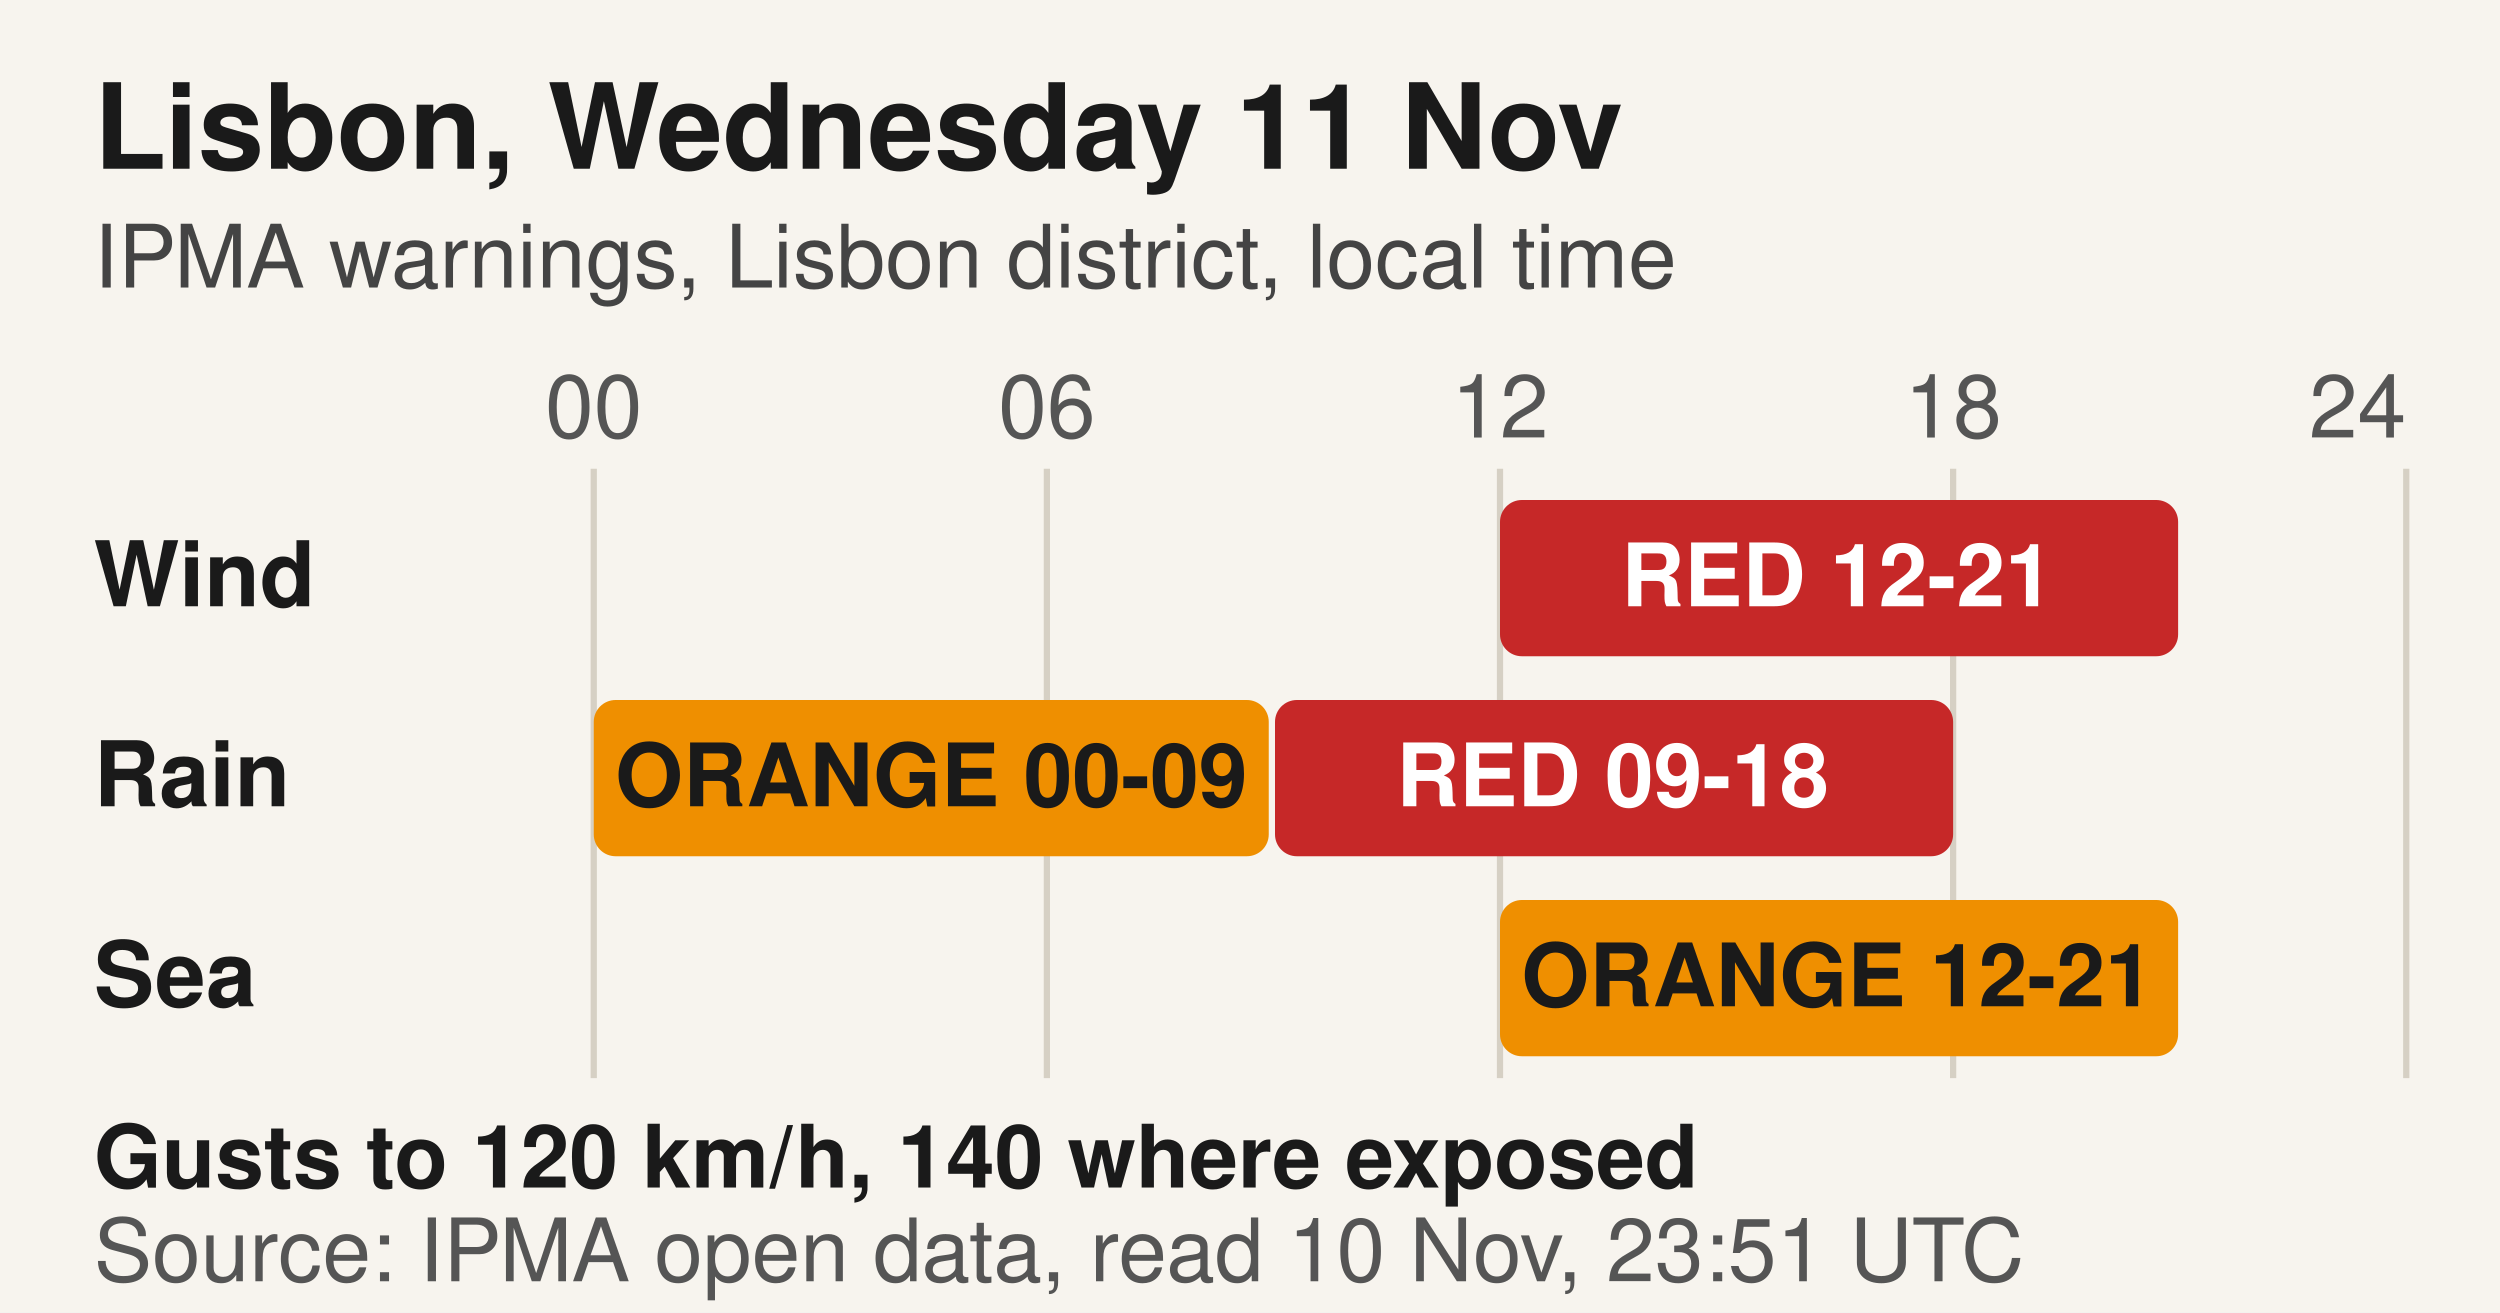
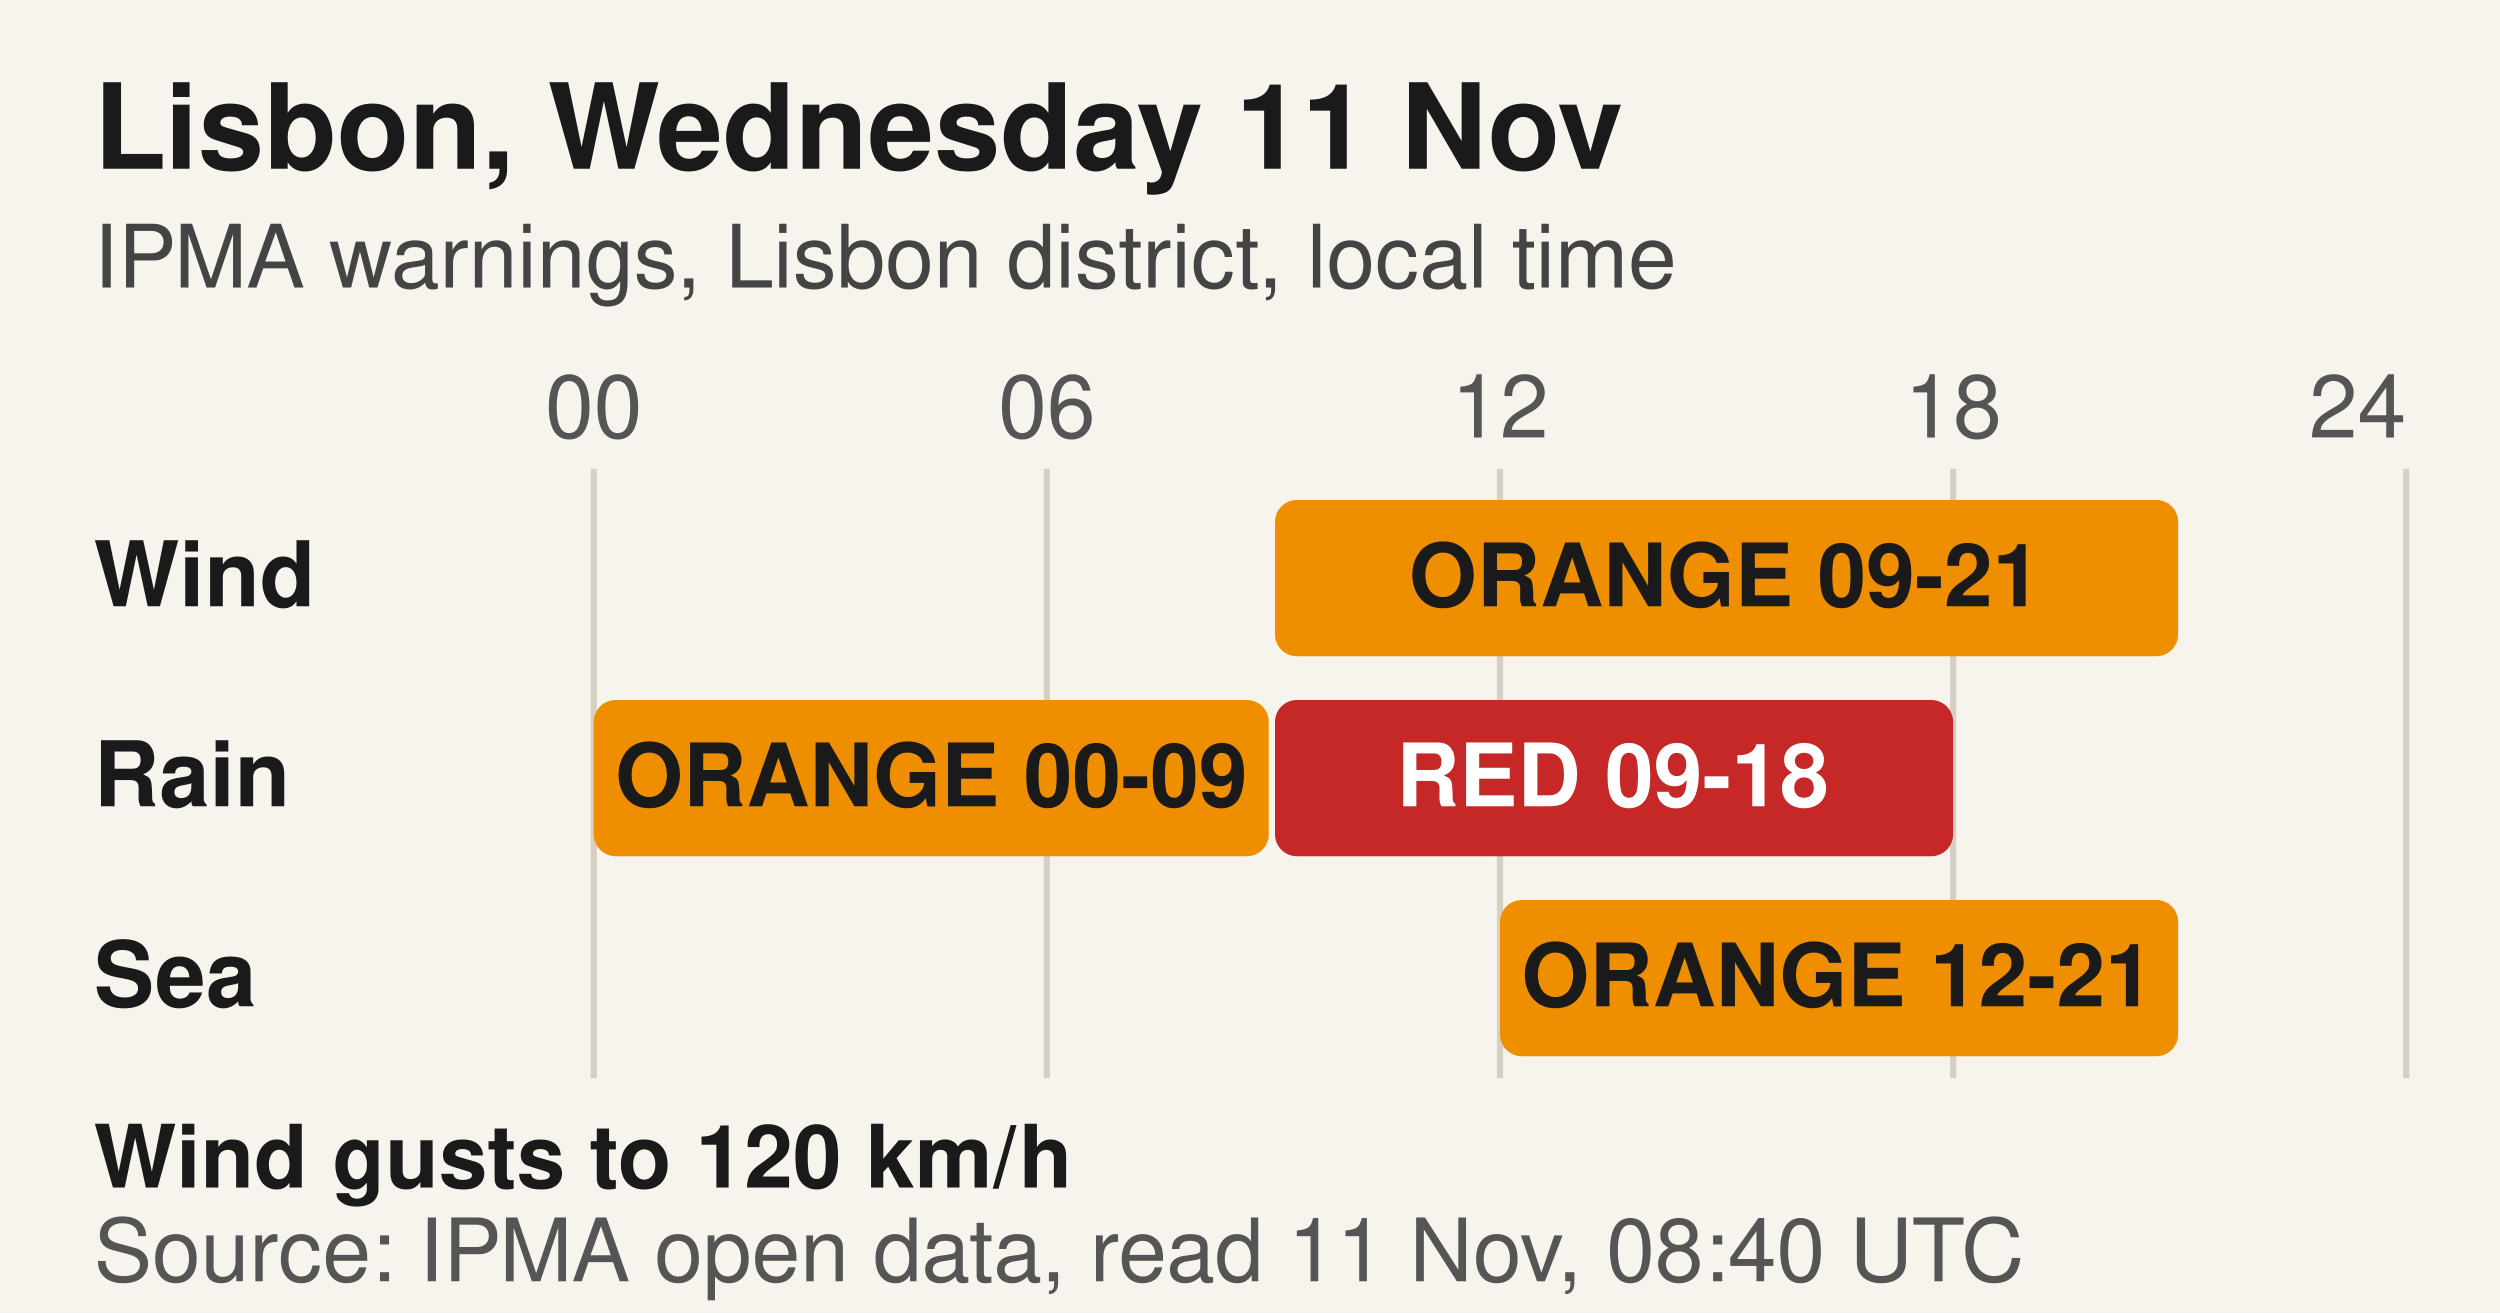
<svg xmlns="http://www.w3.org/2000/svg" viewBox="0 0 800 420" width="800" height="420" role="img" aria-labelledby="t d">
  <rect width="800" height="420" fill="#f7f4ee" />
  <g font-family="Helvetica, Arial, sans-serif">
    <text x="30" y="54" font-size="38" font-weight="700" fill="#1a1a1a">Lisbon, Wednesday 11 Nov</text>
    <text x="30" y="92" font-size="28" fill="#444">IPMA warnings, Lisbon district, local time</text>
    <g font-size="28" fill="#555" text-anchor="middle">
      <text x="190" y="140">00</text>
      <text x="335" y="140">06</text>
      <text x="480" y="140">12</text>
      <text x="625" y="140">18</text>
      <text x="770" y="140" text-anchor="end">24</text>
    </g>
    <g stroke="#d6d0c4" stroke-width="2">
      <line x1="190" y1="150" x2="190" y2="345" />
      <line x1="335" y1="150" x2="335" y2="345" />
      <line x1="480" y1="150" x2="480" y2="345" />
      <line x1="625" y1="150" x2="625" y2="345" />
      <line x1="770" y1="150" x2="770" y2="345" />
    </g>
    <text x="30" y="194" font-size="29" font-weight="700" fill="#1a1a1a">Wind</text>
-     <rect x="480" y="160" width="217" height="50" rx="7" fill="#c62828" />
-     <text x="588" y="194" text-anchor="middle" font-size="28" font-weight="700" fill="#fff">RED 12-21</text>
+     <rect x="408" y="160" width="289" height="50" rx="7" fill="#ef8f00" />
+     <text x="552" y="194" text-anchor="middle" font-size="28" font-weight="700" fill="#1a1a1a">ORANGE 09-21</text>
    <text x="30" y="258" font-size="29" font-weight="700" fill="#1a1a1a">Rain</text>
    <rect x="190" y="224" width="216" height="50" rx="7" fill="#ef8f00" />
    <text x="298" y="258" text-anchor="middle" font-size="28" font-weight="700" fill="#1a1a1a">ORANGE 00-09</text>
    <rect x="408" y="224" width="217" height="50" rx="7" fill="#c62828" />
    <text x="516" y="258" text-anchor="middle" font-size="28" font-weight="700" fill="#fff">RED 09-18</text>
    <text x="30" y="322" font-size="29" font-weight="700" fill="#1a1a1a">Sea</text>
    <rect x="480" y="288" width="217" height="50" rx="7" fill="#ef8f00" />
    <text x="588" y="322" text-anchor="middle" font-size="28" font-weight="700" fill="#1a1a1a">ORANGE 12-21</text>
-     <text x="30" y="380" font-size="28" font-weight="700" fill="#1a1a1a">Gusts to 120 km/h, 140 where exposed</text>
-     <text x="30" y="410" font-size="28" fill="#555">Source: IPMA open data, read 10 Nov, 23:51 UTC</text>
+     <text x="30" y="380" font-size="28" font-weight="700" fill="#1a1a1a">Wind gusts to 120 km/h</text>
+     <text x="30" y="410" font-size="28" fill="#555">Source: IPMA open data, read 11 Nov, 08:40 UTC</text>
  </g>
</svg>
